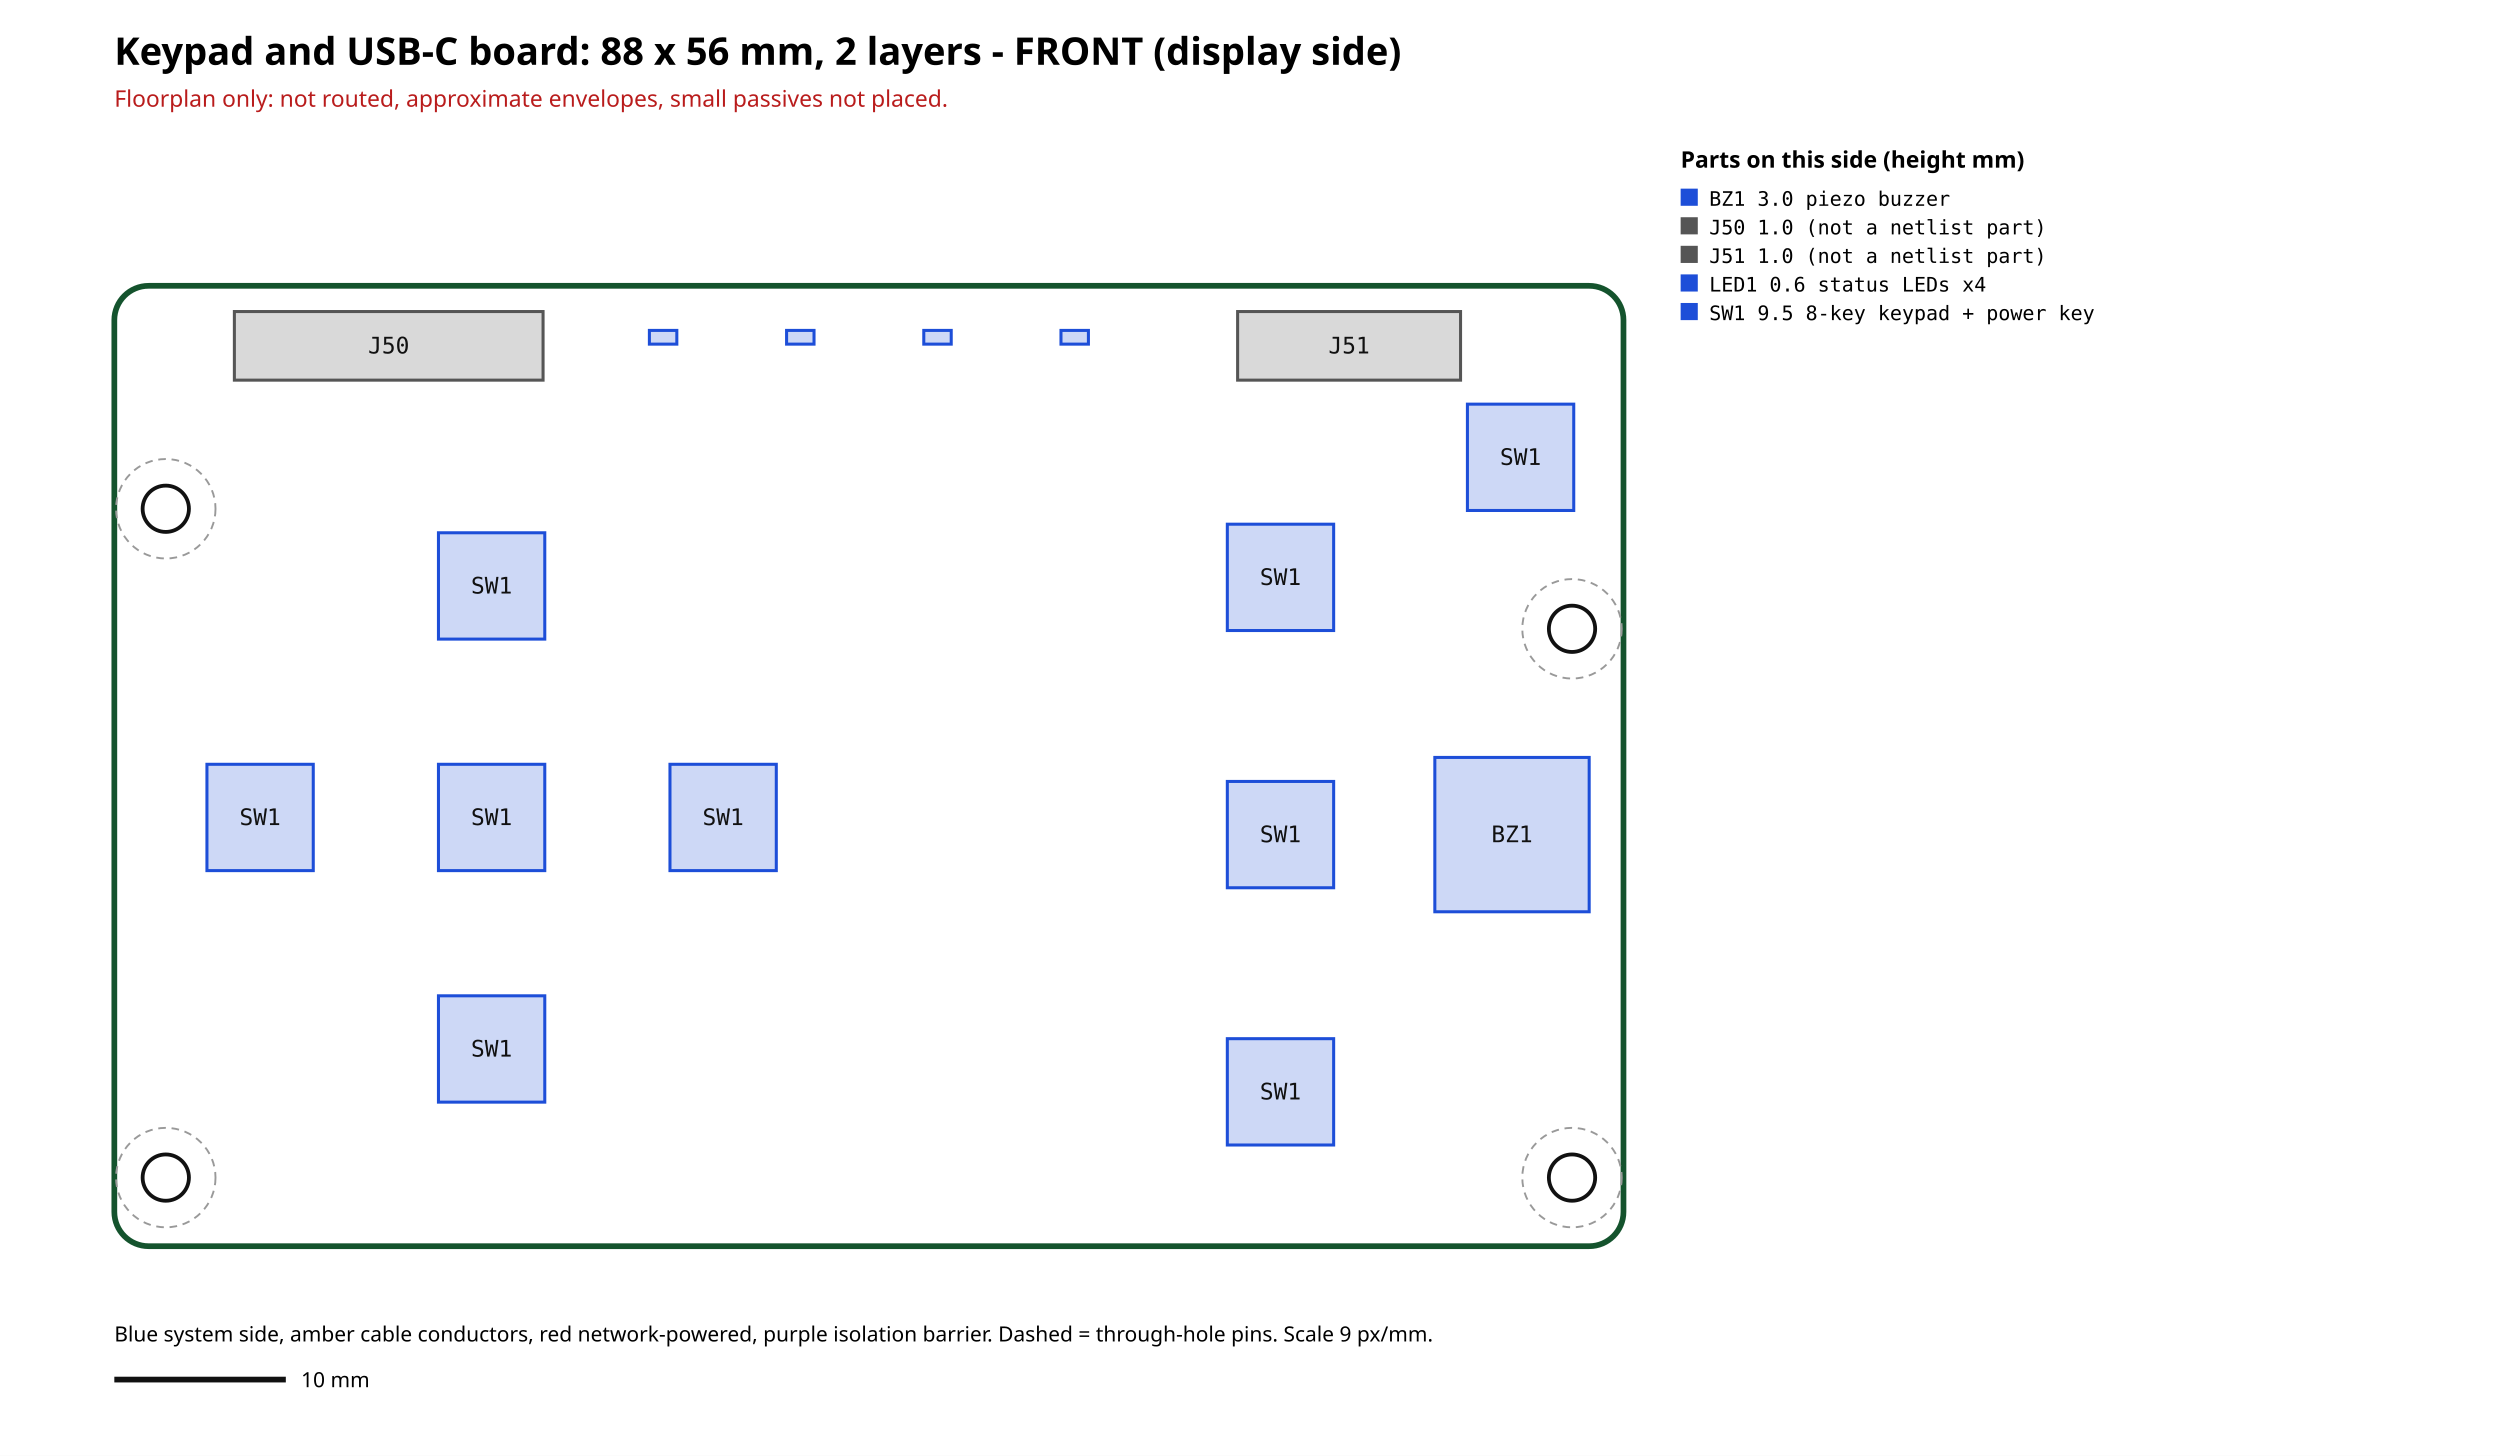
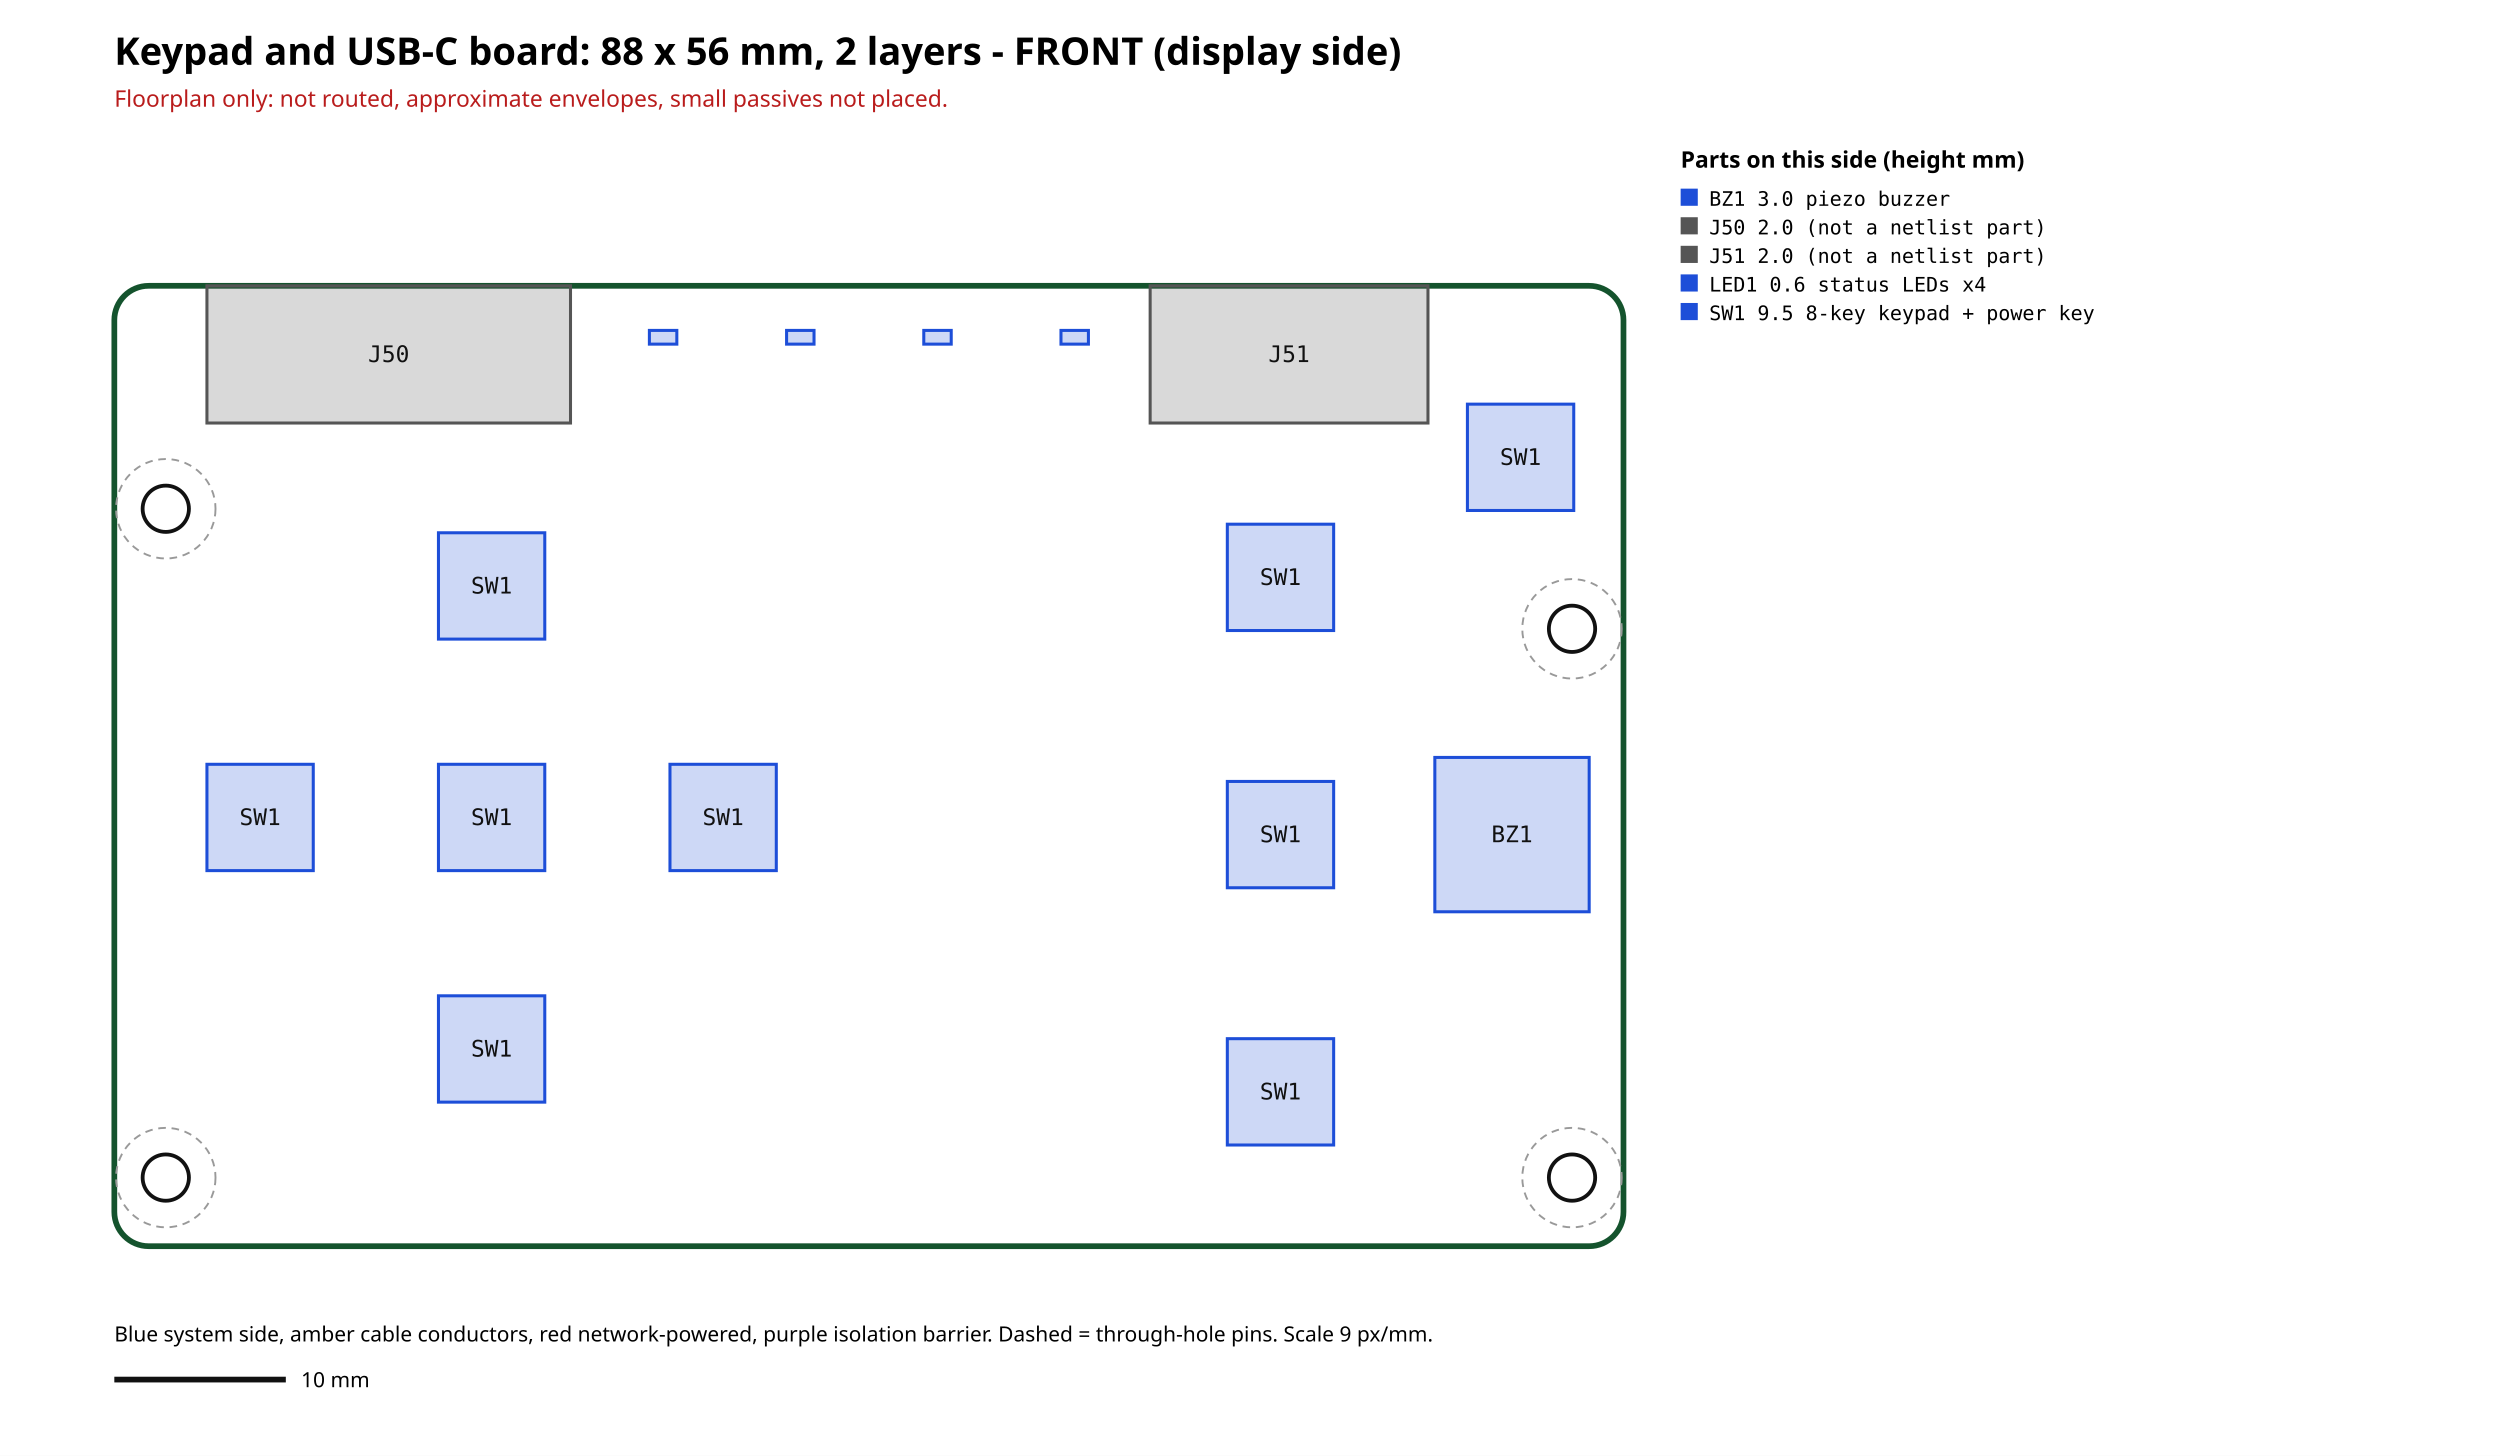
<svg xmlns="http://www.w3.org/2000/svg" viewBox="0 0 1312.0 764.0" width="1312.0" height="764.0">
  <rect width="1312.0" height="764.0" fill="#fff" />
  <text x="60" y="34" font-size="20" font-weight="bold" font-family="sans-serif">Keypad and USB-C board: 88 x 56 mm, 2 layers - FRONT (display side)</text>
  <text x="60" y="56" font-size="12" fill="#b91c1c" font-family="sans-serif">Floorplan only: not routed, approximate envelopes, small passives not placed.</text>
  <rect x="60.0" y="150.0" width="792.0" height="504.0" rx="18.0" fill="none" stroke="#14532d" stroke-width="3" />
  <rect x="230.1" y="401.1" width="55.8" height="55.8" fill="#1d4ed8" fill-opacity="0.22" stroke="#1d4ed8" stroke-width="1.6" />
  <text x="258.0" y="433.0" font-size="12" text-anchor="middle" font-family="monospace" fill="#111">SW1</text>
  <rect x="351.6" y="401.1" width="55.8" height="55.8" fill="#1d4ed8" fill-opacity="0.22" stroke="#1d4ed8" stroke-width="1.6" />
  <text x="379.5" y="433.0" font-size="12" text-anchor="middle" font-family="monospace" fill="#111">SW1</text>
  <rect x="108.6" y="401.1" width="55.8" height="55.8" fill="#1d4ed8" fill-opacity="0.22" stroke="#1d4ed8" stroke-width="1.6" />
  <text x="136.5" y="433.0" font-size="12" text-anchor="middle" font-family="monospace" fill="#111">SW1</text>
  <rect x="230.1" y="279.6" width="55.8" height="55.8" fill="#1d4ed8" fill-opacity="0.22" stroke="#1d4ed8" stroke-width="1.6" />
  <text x="258.0" y="311.5" font-size="12" text-anchor="middle" font-family="monospace" fill="#111">SW1</text>
  <rect x="230.1" y="522.6" width="55.8" height="55.8" fill="#1d4ed8" fill-opacity="0.22" stroke="#1d4ed8" stroke-width="1.6" />
  <text x="258.0" y="554.5" font-size="12" text-anchor="middle" font-family="monospace" fill="#111">SW1</text>
  <rect x="644.1" y="275.1" width="55.8" height="55.8" fill="#1d4ed8" fill-opacity="0.22" stroke="#1d4ed8" stroke-width="1.6" />
  <text x="672.0" y="307.0" font-size="12" text-anchor="middle" font-family="monospace" fill="#111">SW1</text>
  <rect x="644.1" y="410.1" width="55.8" height="55.8" fill="#1d4ed8" fill-opacity="0.22" stroke="#1d4ed8" stroke-width="1.6" />
  <text x="672.0" y="442.0" font-size="12" text-anchor="middle" font-family="monospace" fill="#111">SW1</text>
  <rect x="644.1" y="545.1" width="55.8" height="55.8" fill="#1d4ed8" fill-opacity="0.22" stroke="#1d4ed8" stroke-width="1.6" />
  <text x="672.0" y="577.0" font-size="12" text-anchor="middle" font-family="monospace" fill="#111">SW1</text>
  <rect x="770.1" y="212.1" width="55.8" height="55.8" fill="#1d4ed8" fill-opacity="0.22" stroke="#1d4ed8" stroke-width="1.6" />
  <text x="798.0" y="244.0" font-size="12" text-anchor="middle" font-family="monospace" fill="#111">SW1</text>
  <rect x="340.8" y="173.4" width="14.4" height="7.2" fill="#1d4ed8" fill-opacity="0.22" stroke="#1d4ed8" stroke-width="1.6" />
  <rect x="412.8" y="173.4" width="14.4" height="7.2" fill="#1d4ed8" fill-opacity="0.22" stroke="#1d4ed8" stroke-width="1.6" />
  <rect x="484.8" y="173.4" width="14.4" height="7.2" fill="#1d4ed8" fill-opacity="0.22" stroke="#1d4ed8" stroke-width="1.6" />
  <rect x="556.8" y="173.4" width="14.4" height="7.2" fill="#1d4ed8" fill-opacity="0.22" stroke="#1d4ed8" stroke-width="1.6" />
  <rect x="753.0" y="397.5" width="81.0" height="81.0" fill="#1d4ed8" fill-opacity="0.22" stroke="#1d4ed8" stroke-width="1.6" />
  <text x="793.5" y="442.0" font-size="12" text-anchor="middle" font-family="monospace" fill="#111">BZ1</text>
-   <rect x="123.0" y="163.5" width="162.0" height="36.0" fill="#555" fill-opacity="0.22" stroke="#555" stroke-width="1.6" />
-   <text x="204.0" y="185.5" font-size="12" text-anchor="middle" font-family="monospace" fill="#111">J50</text>
-   <rect x="649.5" y="163.5" width="117.0" height="36.0" fill="#555" fill-opacity="0.22" stroke="#555" stroke-width="1.6" />
-   <text x="708.0" y="185.5" font-size="12" text-anchor="middle" font-family="monospace" fill="#111">J51</text>
+   <rect x="108.6" y="150.0" width="190.8" height="72.0" fill="#555" fill-opacity="0.22" stroke="#555" stroke-width="1.6" />
+   <text x="204.0" y="190.0" font-size="12" text-anchor="middle" font-family="monospace" fill="#111">J50</text>
+   <rect x="603.6" y="150.0" width="145.8" height="72.0" fill="#555" fill-opacity="0.22" stroke="#555" stroke-width="1.6" />
+   <text x="676.5" y="190.0" font-size="12" text-anchor="middle" font-family="monospace" fill="#111">J51</text>
  <circle cx="87.0" cy="267.0" r="12.15" fill="#fff" stroke="#111" stroke-width="2" />
  <circle cx="87.0" cy="267.0" r="26.1" fill="none" stroke="#999" stroke-dasharray="4 3" />
  <circle cx="87.0" cy="618.0" r="12.15" fill="#fff" stroke="#111" stroke-width="2" />
  <circle cx="87.0" cy="618.0" r="26.1" fill="none" stroke="#999" stroke-dasharray="4 3" />
  <circle cx="825.0" cy="330.0" r="12.15" fill="#fff" stroke="#111" stroke-width="2" />
  <circle cx="825.0" cy="330.0" r="26.1" fill="none" stroke="#999" stroke-dasharray="4 3" />
  <circle cx="825.0" cy="618.0" r="12.15" fill="#fff" stroke="#111" stroke-width="2" />
  <circle cx="825.0" cy="618.0" r="26.1" fill="none" stroke="#999" stroke-dasharray="4 3" />
  <text x="882.0" y="88" font-size="12" font-weight="bold" font-family="sans-serif">Parts on this side (height mm)</text>
  <rect x="882.0" y="99" width="9" height="9" fill="#1d4ed8" />
  <text x="897.0" y="108" font-size="10.5" font-family="monospace">BZ1     3.0  piezo buzzer</text>
  <rect x="882.0" y="114" width="9" height="9" fill="#555" />
-   <text x="897.0" y="123" font-size="10.5" font-family="monospace">J50     1.0  (not a netlist part)</text>
+   <text x="897.0" y="123" font-size="10.5" font-family="monospace">J50     2.0  (not a netlist part)</text>
  <rect x="882.0" y="129" width="9" height="9" fill="#555" />
-   <text x="897.0" y="138" font-size="10.5" font-family="monospace">J51     1.0  (not a netlist part)</text>
+   <text x="897.0" y="138" font-size="10.5" font-family="monospace">J51     2.0  (not a netlist part)</text>
  <rect x="882.0" y="144" width="9" height="9" fill="#1d4ed8" />
  <text x="897.0" y="153" font-size="10.5" font-family="monospace">LED1    0.6  status LEDs x4</text>
  <rect x="882.0" y="159" width="9" height="9" fill="#1d4ed8" />
  <text x="897.0" y="168" font-size="10.5" font-family="monospace">SW1     9.5  8-key keypad + power key</text>
  <text x="60" y="704.0" font-size="11" font-family="sans-serif">Blue system side, amber cable conductors, red network-powered, purple isolation barrier. Dashed = through-hole pins. Scale 9 px/mm.</text>
  <line x1="60" y1="724.0" x2="150.0" y2="724.0" stroke="#111" stroke-width="3" />
  <text x="158.0" y="728.0" font-size="11" font-family="sans-serif">10 mm</text>
</svg>
